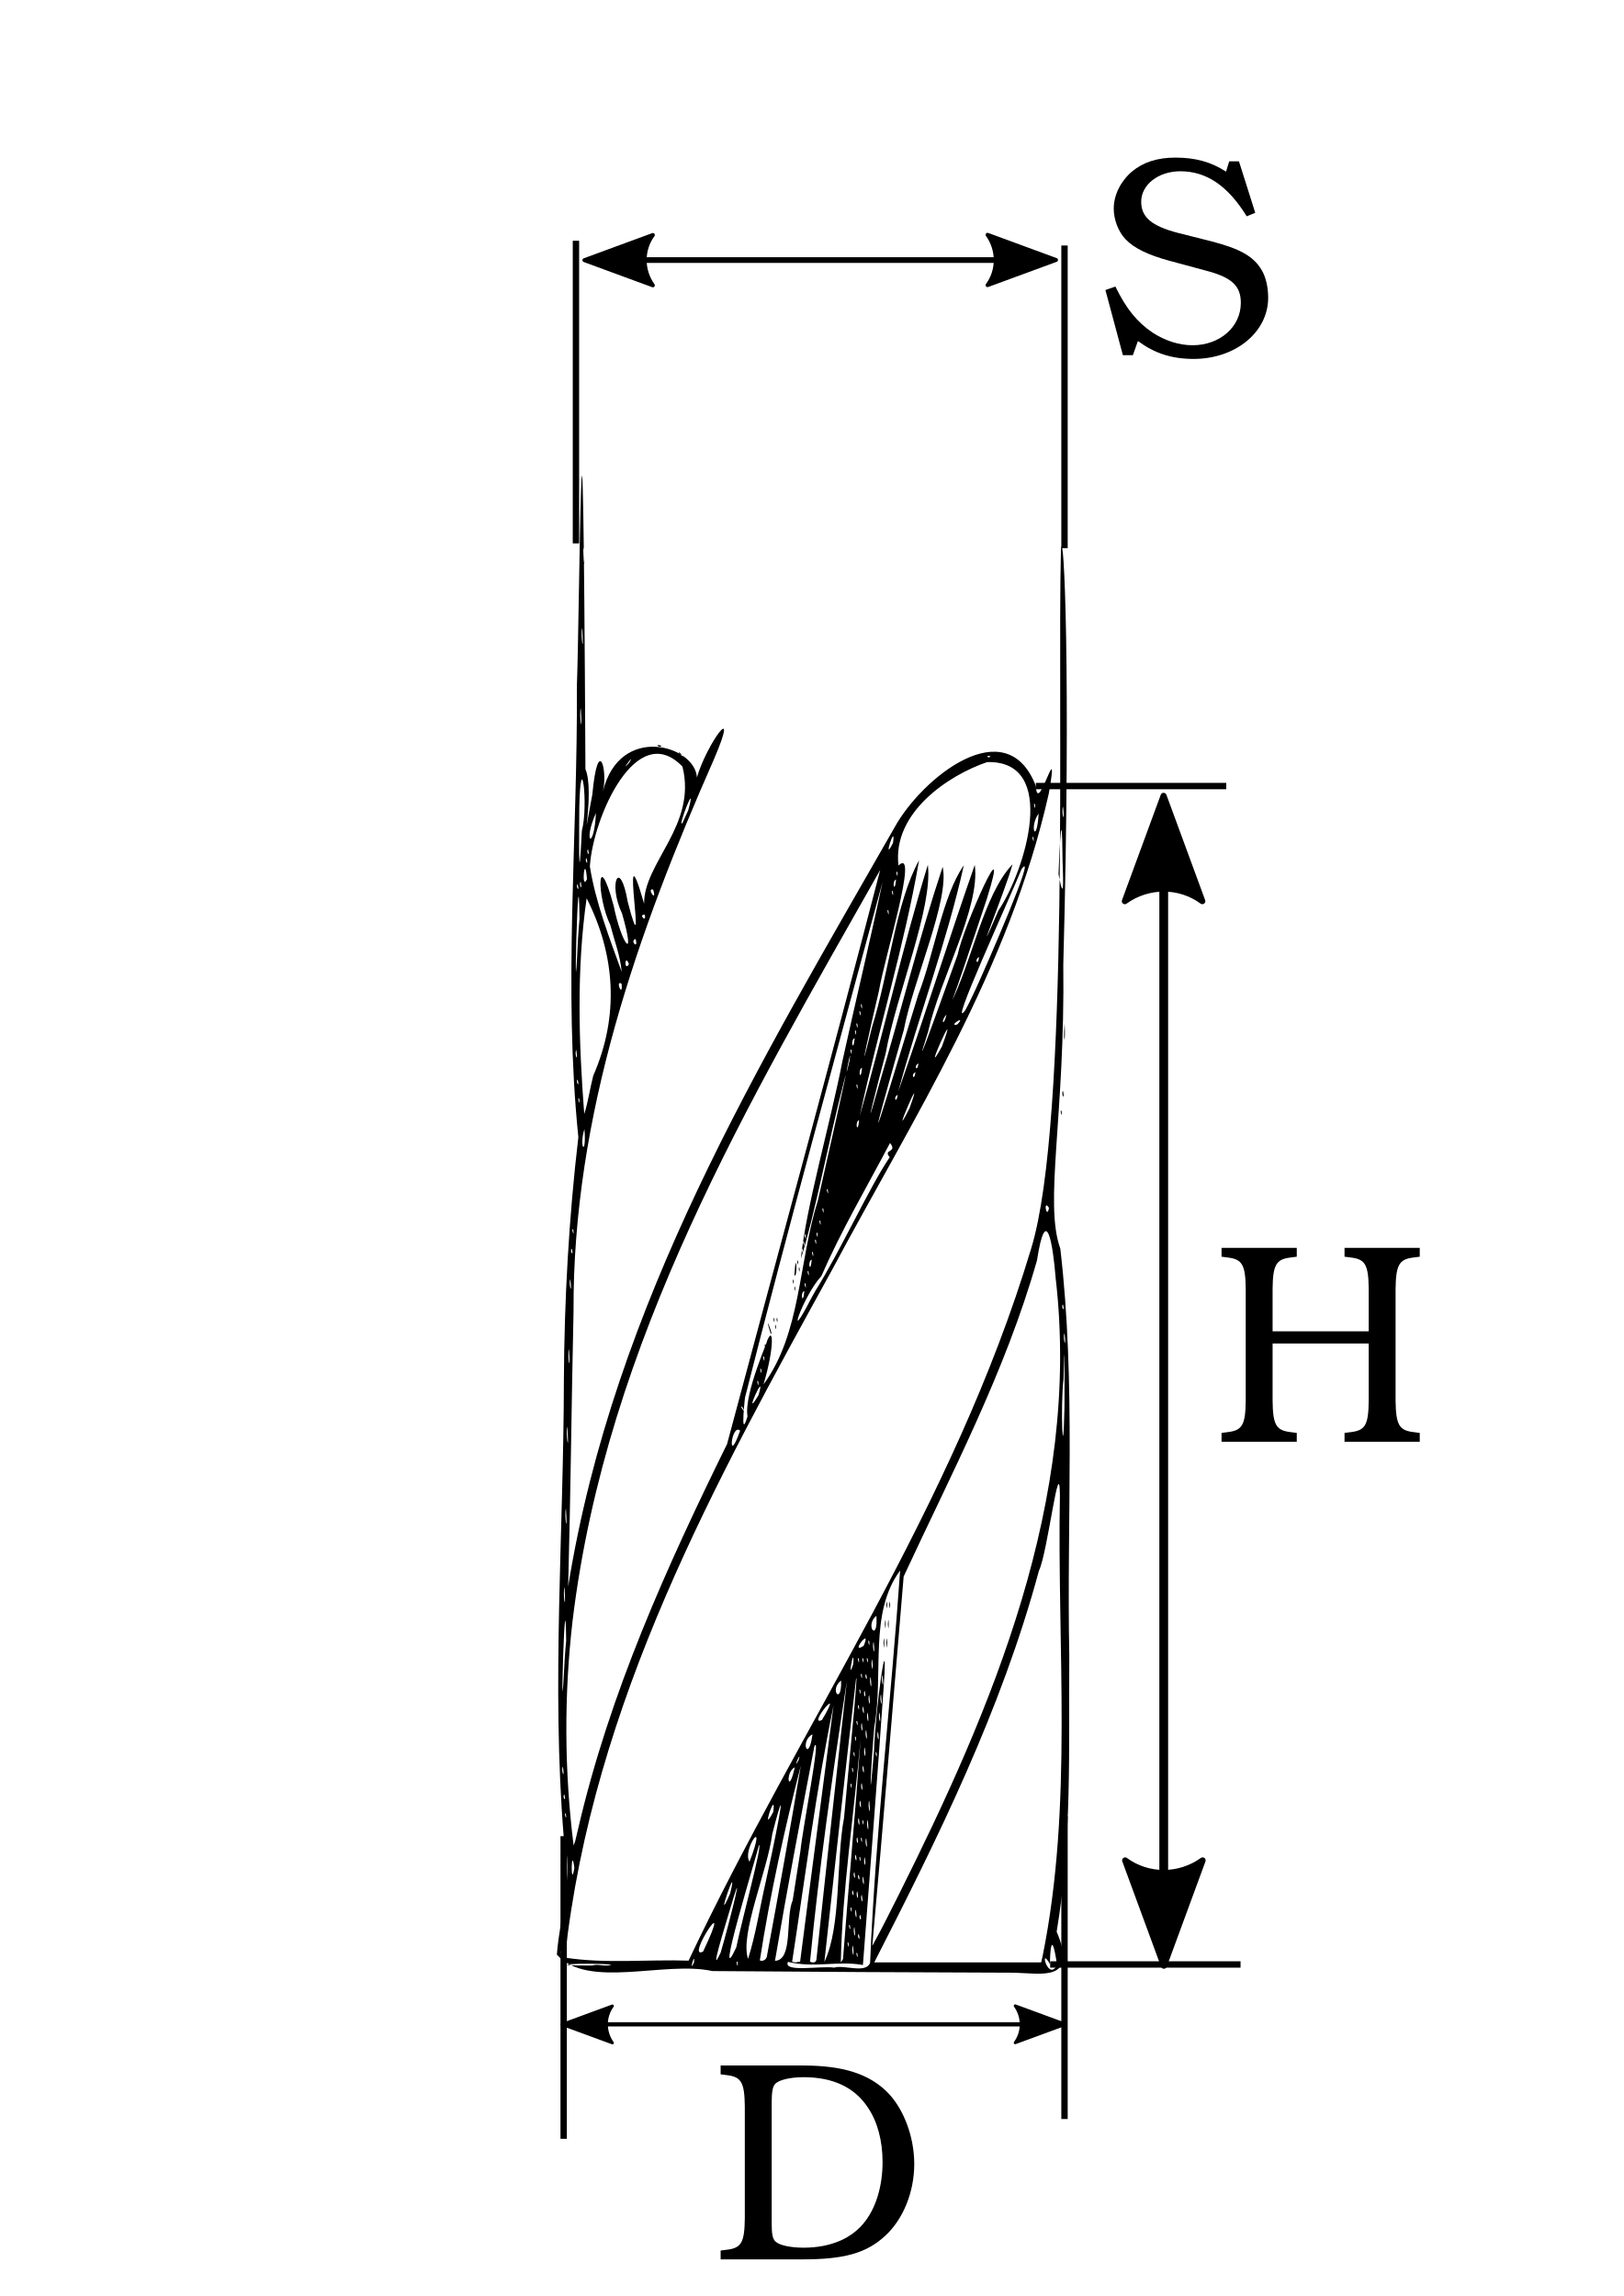
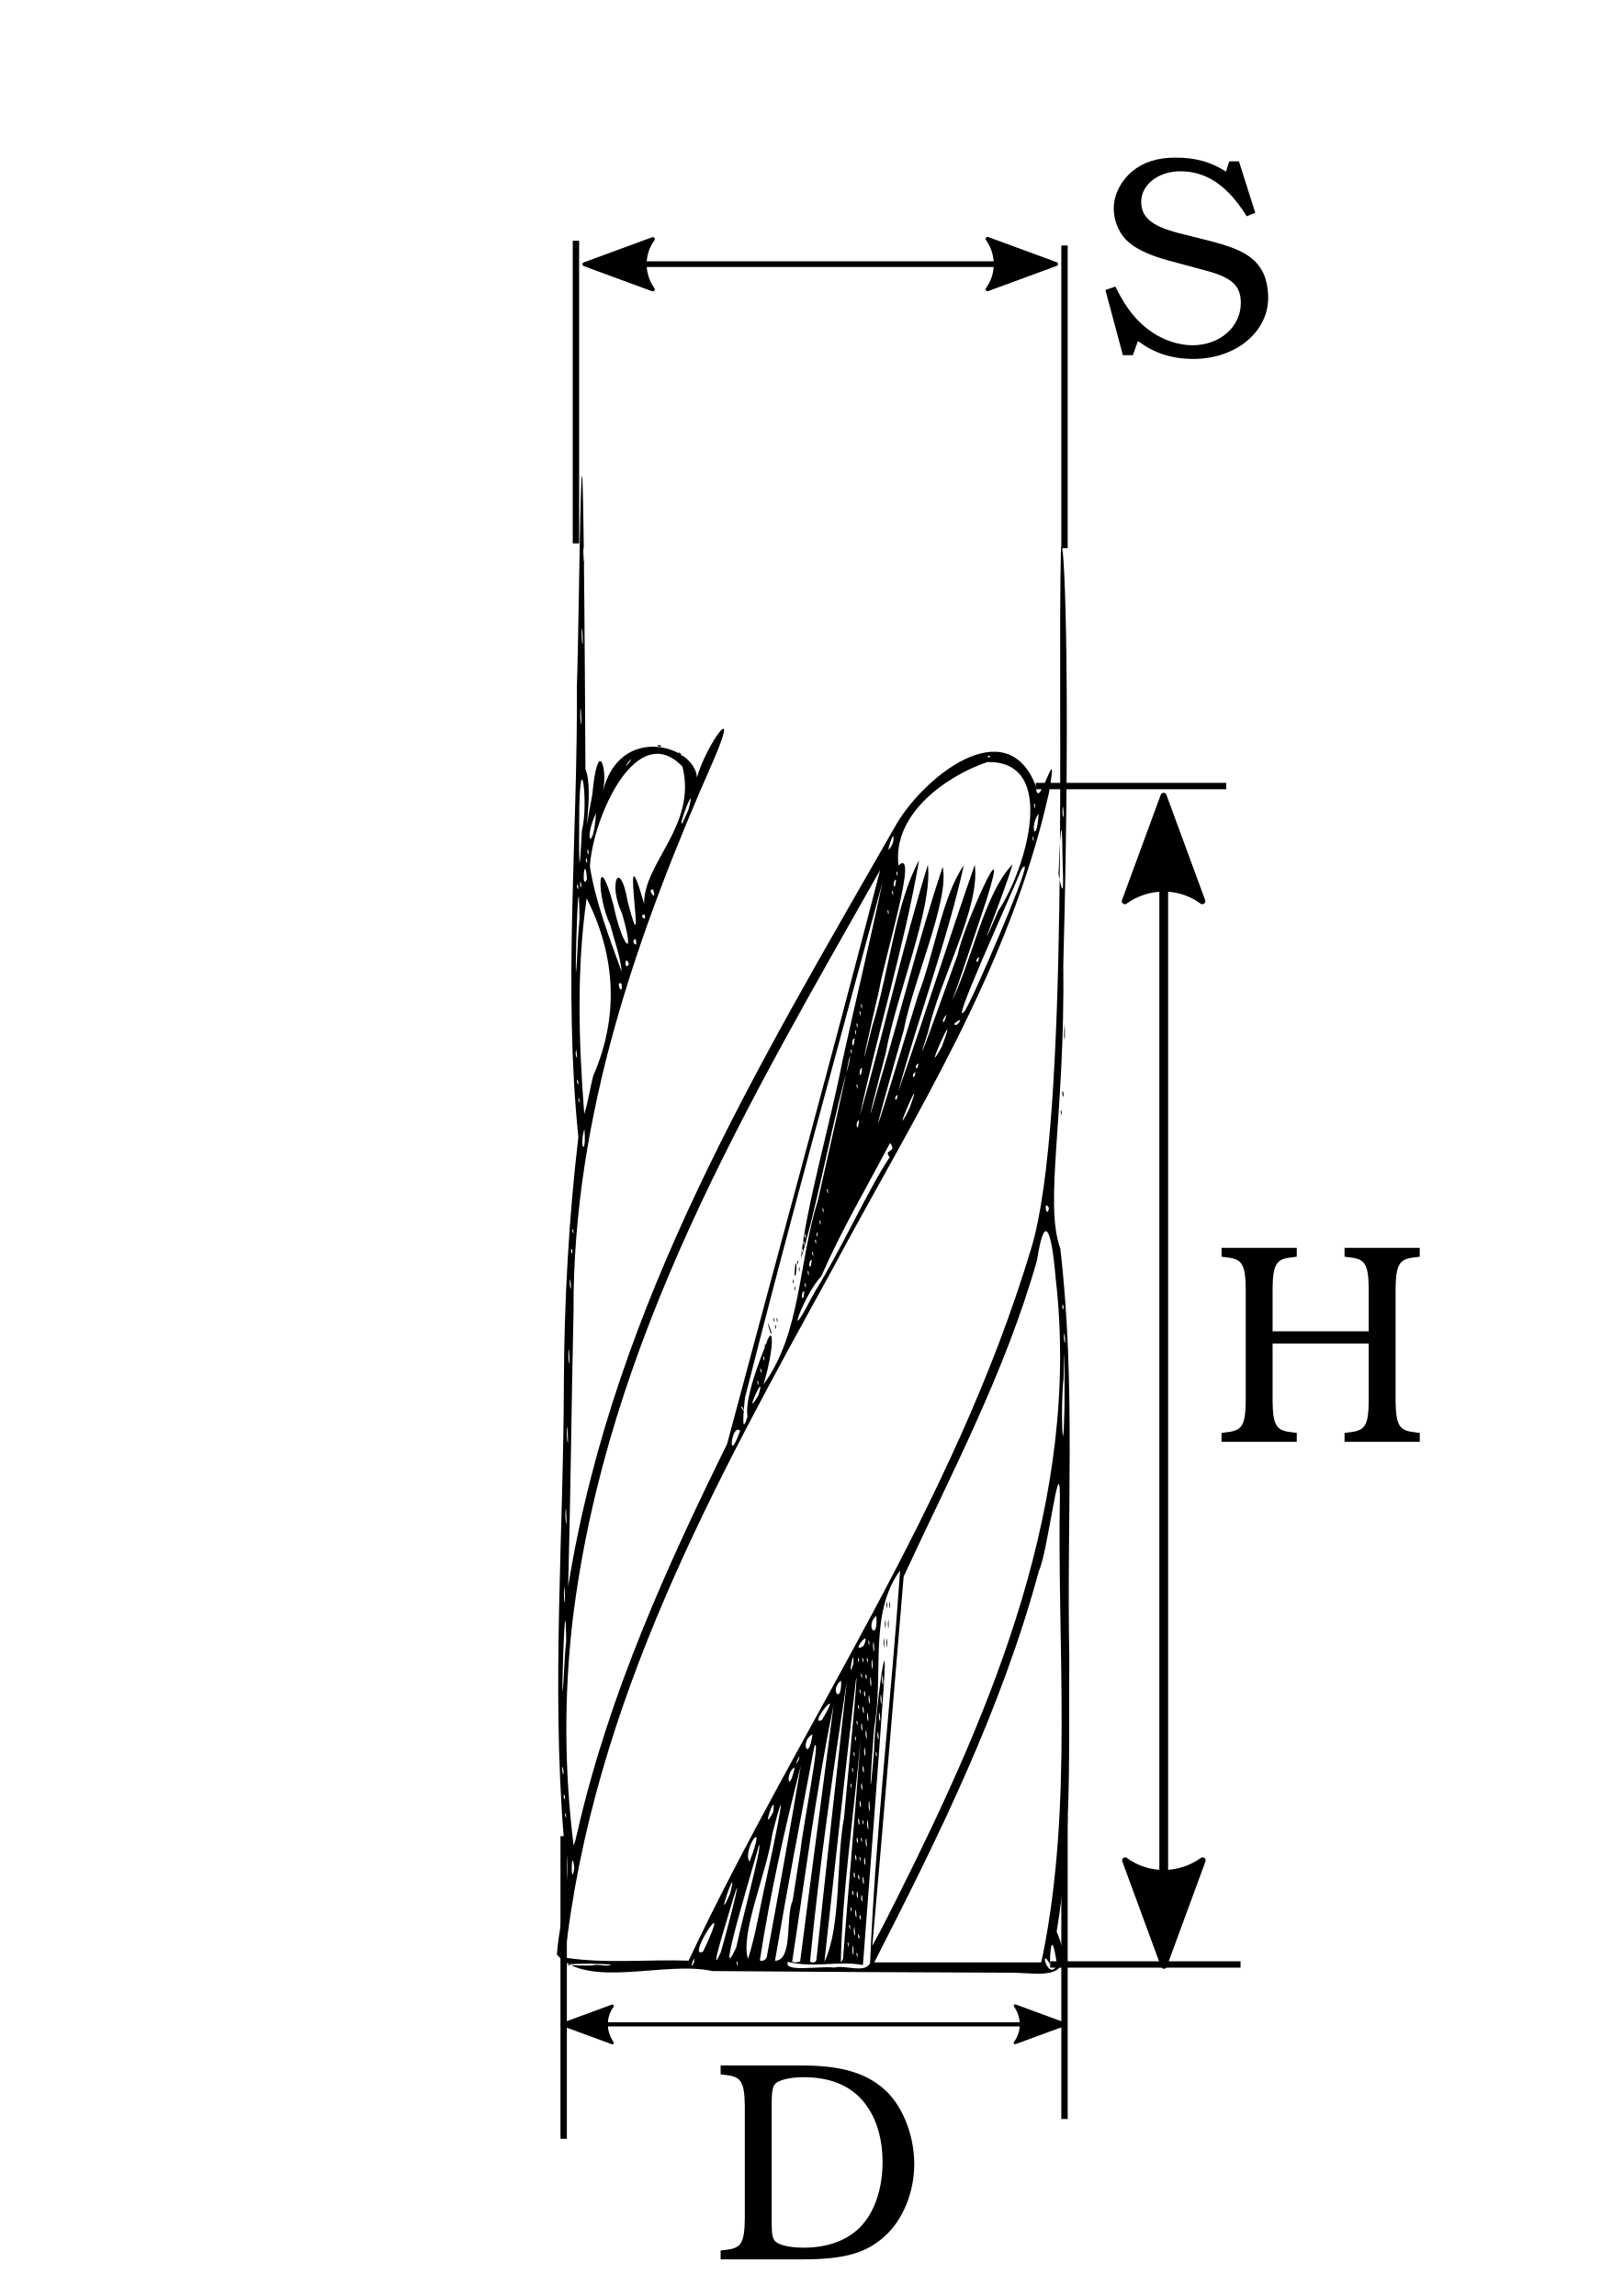
<svg xmlns="http://www.w3.org/2000/svg" id="svg8" version="1.1" viewBox="0 0 210 297" height="297mm" width="210mm">
  <defs id="defs2">
    <marker style="overflow:visible" id="marker1185" refX="0" refY="0" orient="auto">
      <path transform="matrix(-1.1,0,0,-1.1,-1.1,0)" d="M 8.719,4.034 -2.207,0.016 8.719,-4.002 c -1.745,2.372 -1.735,5.617 -6e-7,8.035 z" style="fill:#000000;fill-opacity:1;fill-rule:evenodd;stroke:#000000;stroke-width:0.625;stroke-linejoin:round;stroke-opacity:1" id="path1183" />
    </marker>
    <marker style="overflow:visible" id="marker1181" refX="0" refY="0" orient="auto">
      <path transform="matrix(1.1,0,0,1.1,1.1,0)" d="M 8.719,4.034 -2.207,0.016 8.719,-4.002 c -1.745,2.372 -1.735,5.617 -6e-7,8.035 z" style="fill:#000000;fill-opacity:1;fill-rule:evenodd;stroke:#000000;stroke-width:0.625;stroke-linejoin:round;stroke-opacity:1" id="path1179" />
    </marker>
    <marker style="overflow:visible" id="marker1177" refX="0" refY="0" orient="auto">
      <path transform="matrix(-1.1,0,0,-1.1,-1.1,0)" d="M 8.719,4.034 -2.207,0.016 8.719,-4.002 c -1.745,2.372 -1.735,5.617 -6e-7,8.035 z" style="fill:#000000;fill-opacity:1;fill-rule:evenodd;stroke:#000000;stroke-width:0.625;stroke-linejoin:round;stroke-opacity:1" id="path1175" />
    </marker>
    <marker style="overflow:visible" id="marker1173" refX="0" refY="0" orient="auto">
      <path transform="matrix(1.1,0,0,1.1,1.1,0)" d="M 8.719,4.034 -2.207,0.016 8.719,-4.002 c -1.745,2.372 -1.735,5.617 -6e-7,8.035 z" style="fill:#000000;fill-opacity:1;fill-rule:evenodd;stroke:#000000;stroke-width:0.625;stroke-linejoin:round;stroke-opacity:1" id="path1171" />
    </marker>
    <marker style="overflow:visible" id="Arrow2Lend" refX="0" refY="0" orient="auto">
      <path transform="matrix(-1.1,0,0,-1.1,-1.1,0)" d="M 8.719,4.034 -2.207,0.016 8.719,-4.002 c -1.745,2.372 -1.735,5.617 -6e-7,8.035 z" style="fill:#000000;fill-opacity:1;fill-rule:evenodd;stroke:#000000;stroke-width:0.625;stroke-linejoin:round;stroke-opacity:1" id="path920" />
    </marker>
    <marker style="overflow:visible" id="Arrow2Lstart" refX="0" refY="0" orient="auto">
      <path transform="matrix(1.1,0,0,1.1,1.1,0)" d="M 8.719,4.034 -2.207,0.016 8.719,-4.002 c -1.745,2.372 -1.735,5.617 -6e-7,8.035 z" style="fill:#000000;fill-opacity:1;fill-rule:evenodd;stroke:#000000;stroke-width:0.625;stroke-linejoin:round;stroke-opacity:1" id="path917" />
    </marker>
    <marker style="overflow:visible" id="Arrow1Lstart" refX="0" refY="0" orient="auto">
      <path transform="matrix(0.8,0,0,0.8,10,0)" style="fill:#000000;fill-opacity:1;fill-rule:evenodd;stroke:#000000;stroke-width:1pt;stroke-opacity:1" d="M 0,0 5,-5 -12.5,0 5,5 Z" id="path899" />
    </marker>
    <marker style="overflow:visible" id="Arrow2Mstart" refX="0" refY="0" orient="auto">
      <path transform="scale(0.6)" d="M 8.719,4.034 -2.207,0.016 8.719,-4.002 c -1.745,2.372 -1.735,5.617 -6e-7,8.035 z" style="fill:#000000;fill-opacity:1;fill-rule:evenodd;stroke:#000000;stroke-width:0.625;stroke-linejoin:round;stroke-opacity:1" id="path923" />
    </marker>
    <marker style="overflow:visible" id="Arrow1Mend" refX="0" refY="0" orient="auto">
      <path transform="matrix(-0.4,0,0,-0.4,-4,0)" style="fill:#000000;fill-opacity:1;fill-rule:evenodd;stroke:#000000;stroke-width:1pt;stroke-opacity:1" d="M 0,0 5,-5 -12.5,0 5,5 Z" id="path908" />
    </marker>
    <marker style="overflow:visible" id="marker7497" refX="0" refY="0" orient="auto">
      <path transform="scale(-0.6)" d="M 8.719,4.034 -2.207,0.016 8.719,-4.002 c -1.745,2.372 -1.735,5.617 -6e-7,8.035 z" style="fill:#000025;fill-opacity:1;fill-rule:evenodd;stroke:#000025;stroke-width:0.625;stroke-linejoin:round;stroke-opacity:1" id="path7495" />
    </marker>
    <marker style="overflow:visible" id="marker7379" refX="0" refY="0" orient="auto">
      <path transform="matrix(0.4,0,0,0.4,4,0)" style="fill:#000025;fill-opacity:1;fill-rule:evenodd;stroke:#000025;stroke-width:1pt;stroke-opacity:1" d="M 0,0 5,-5 -12.5,0 5,5 Z" id="path7377" />
    </marker>
    <marker orient="auto" refY="0" refX="0" id="marker5480" style="overflow:visible">
      <path id="path5478" style="fill:#000000;fill-opacity:1;fill-rule:evenodd;stroke:#000000;stroke-width:0.625;stroke-linejoin:round;stroke-opacity:1" d="M 8.719,4.034 -2.207,0.016 8.719,-4.002 c -1.745,2.372 -1.735,5.617 -6e-7,8.035 z" transform="scale(-0.6)" />
    </marker>
    <marker orient="auto" refY="0" refX="0" id="marker5470" style="overflow:visible">
      <path id="path5468" style="fill:#000000;fill-opacity:1;fill-rule:evenodd;stroke:#000000;stroke-width:0.625;stroke-linejoin:round;stroke-opacity:1" d="M 8.719,4.034 -2.207,0.016 8.719,-4.002 c -1.745,2.372 -1.735,5.617 -6e-7,8.035 z" transform="scale(-0.6)" />
    </marker>
    <marker orient="auto" refY="0" refX="0" id="marker5220" style="overflow:visible">
      <path id="path5218" d="M 0,0 5,-5 -12.5,0 5,5 Z" style="fill:#000000;fill-opacity:1;fill-rule:evenodd;stroke:#000000;stroke-width:1pt;stroke-opacity:1" transform="matrix(0.4,0,0,0.4,4,0)" />
    </marker>
    <marker orient="auto" refY="0" refX="0" id="marker5210" style="overflow:visible">
      <path id="path5208" d="M 0,0 5,-5 -12.5,0 5,5 Z" style="fill:#000000;fill-opacity:1;fill-rule:evenodd;stroke:#000000;stroke-width:1pt;stroke-opacity:1" transform="matrix(0.4,0,0,0.4,4,0)" />
    </marker>
    <marker orient="auto" refY="0" refX="0" id="marker5072" style="overflow:visible">
      <path id="path5070" d="M 0,0 5,-5 -12.5,0 5,5 Z" style="fill:#000000;fill-opacity:1;fill-rule:evenodd;stroke:#000000;stroke-width:1pt;stroke-opacity:1" transform="matrix(-0.8,0,0,-0.8,-10,0)" />
    </marker>
    <marker orient="auto" refY="0" refX="0" id="marker5014" style="overflow:visible">
      <path id="path5012" d="M 0,0 5,-5 -12.5,0 5,5 Z" style="fill:#000000;fill-opacity:1;fill-rule:evenodd;stroke:#000000;stroke-width:1pt;stroke-opacity:1" transform="matrix(-0.8,0,0,-0.8,-10,0)" />
    </marker>
    <marker orient="auto" refY="0" refX="0" id="marker4968" style="overflow:visible">
      <path id="path4966" d="M 0,0 5,-5 -12.5,0 5,5 Z" style="fill:#000000;fill-opacity:1;fill-rule:evenodd;stroke:#000000;stroke-width:1pt;stroke-opacity:1" transform="matrix(-0.8,0,0,-0.8,-10,0)" />
    </marker>
    <marker orient="auto" refY="0" refX="0" id="marker4884" style="overflow:visible">
      <path id="path4882" d="M 0,0 5,-5 -12.5,0 5,5 Z" style="fill:#000000;fill-opacity:1;fill-rule:evenodd;stroke:#000000;stroke-width:1pt;stroke-opacity:1" transform="matrix(0.8,0,0,0.8,10,0)" />
    </marker>
    <marker orient="auto" refY="0" refX="0" id="marker4856" style="overflow:visible">
      <path id="path4854" d="M 0,0 5,-5 -12.5,0 5,5 Z" style="fill:#000000;fill-opacity:1;fill-rule:evenodd;stroke:#000000;stroke-width:1pt;stroke-opacity:1" transform="matrix(0.8,0,0,0.8,10,0)" />
    </marker>
    <marker orient="auto" refY="0" refX="0" id="marker4834" style="overflow:visible">
      <path id="path4832" d="M 0,0 5,-5 -12.5,0 5,5 Z" style="fill:#000000;fill-opacity:1;fill-rule:evenodd;stroke:#000000;stroke-width:1pt;stroke-opacity:1" transform="matrix(0.8,0,0,0.8,10,0)" />
    </marker>
    <marker orient="auto" refY="0" refX="0" id="marker5220-5" style="overflow:visible">
      <path id="path5218-3" d="M 0,0 5,-5 -12.5,0 5,5 Z" style="fill:#000000;fill-opacity:1;fill-rule:evenodd;stroke:#000000;stroke-width:1pt;stroke-opacity:1" transform="matrix(0.4,0,0,0.4,4,0)" />
    </marker>
    <marker orient="auto" refY="0" refX="0" id="marker5480-5" style="overflow:visible">
      <path id="path5478-7" style="fill:#000000;fill-opacity:1;fill-rule:evenodd;stroke:#000000;stroke-width:0.625;stroke-linejoin:round;stroke-opacity:1" d="M 8.719,4.034 -2.207,0.016 8.719,-4.002 c -1.745,2.372 -1.735,5.617 -6e-7,8.035 z" transform="scale(-0.6)" />
    </marker>
  </defs>
  <g transform="translate(0.1951014,82.18159)" id="layer1">
    <path id="path4538" d="m 137.482,191.924 v -39.147" style="fill:none;stroke:#000000;stroke-width:0.824;stroke-linecap:butt;stroke-linejoin:miter;stroke-miterlimit:4;stroke-dasharray:none;stroke-opacity:1" />
-     <path id="path4542" d="M 76.364,-48.541 H 135.408" style="fill:none;stroke:#000000;stroke-width:0.737;stroke-linecap:butt;stroke-linejoin:miter;stroke-miterlimit:4;stroke-dasharray:none;stroke-opacity:1;marker-start:url(#marker1181);marker-end:url(#marker1185)" />
+     <path id="path4542" d="M 76.364,-48.012 H 135.408" style="fill:none;stroke:#000000;stroke-width:0.737;stroke-linecap:butt;stroke-linejoin:miter;stroke-miterlimit:4;stroke-dasharray:none;stroke-opacity:1;marker-start:url(#marker1181);marker-end:url(#marker1185)" />
    <path id="path4548" d="M 73.228,179.679 H 136.886" style="fill:none;stroke:#000000;stroke-width:0.541;stroke-linecap:butt;stroke-linejoin:miter;stroke-miterlimit:4;stroke-dasharray:none;stroke-opacity:1;marker-start:url(#marker1173);marker-end:url(#marker1177)" />
-     <text transform="scale(0.9713161,1.029531)" id="text5680" y="-35.196" x="145.988" style="font-style:normal;font-variant:normal;font-weight:normal;font-stretch:normal;font-size:35.771px;line-height:1.25;font-family:'URW Bookman L';-inkscape-font-specification:'URW Bookman L, Normal';font-variant-ligatures:normal;font-variant-caps:normal;font-variant-numeric:normal;font-feature-settings:normal;text-align:start;letter-spacing:0px;word-spacing:0px;writing-mode:lr-tb;text-anchor:start;fill:#000000;fill-opacity:1;stroke:none;stroke-width:3.354" xml:space="preserve">
+     <text transform="scale(0.9713161,1.029531)" id="Shaft_diameter" y="-35.196" x="145.988" style="font-style:normal;font-variant:normal;font-weight:normal;font-stretch:normal;font-size:35.771px;line-height:1.25;font-family:'URW Bookman L';-inkscape-font-specification:'URW Bookman L, Normal';font-variant-ligatures:normal;font-variant-caps:normal;font-variant-numeric:normal;font-feature-settings:normal;text-align:start;letter-spacing:0px;word-spacing:0px;writing-mode:lr-tb;text-anchor:start;fill:#000000;fill-opacity:1;stroke:none;stroke-width:3.354" xml:space="preserve">
      <tspan style="font-style:normal;font-variant:normal;font-weight:normal;font-stretch:normal;font-size:35.771px;font-family:'URW Bookman L';-inkscape-font-specification:'URW Bookman L, Normal';font-variant-ligatures:normal;font-variant-caps:normal;font-variant-numeric:normal;font-feature-settings:normal;text-align:start;writing-mode:lr-tb;text-anchor:start;stroke-width:3.354" y="-35.196" x="145.988" id="tspan5678">S</tspan>
    </text>
-     <text transform="scale(0.9713161,1.029531)" id="text5692" y="204.054" x="94.644" style="font-style:normal;font-variant:normal;font-weight:normal;font-stretch:normal;font-size:35.771px;line-height:1.25;font-family:'URW Bookman L';-inkscape-font-specification:'URW Bookman L, Normal';font-variant-ligatures:normal;font-variant-caps:normal;font-variant-numeric:normal;font-feature-settings:normal;text-align:start;letter-spacing:0px;word-spacing:0px;writing-mode:lr-tb;text-anchor:start;fill:#000000;fill-opacity:1;stroke:none;stroke-width:3.354" xml:space="preserve">
+     <text transform="scale(0.9713161,1.029531)" id="Diameter" y="204.054" x="94.644" style="font-style:normal;font-variant:normal;font-weight:normal;font-stretch:normal;font-size:35.771px;line-height:1.25;font-family:'URW Bookman L';-inkscape-font-specification:'URW Bookman L, Normal';font-variant-ligatures:normal;font-variant-caps:normal;font-variant-numeric:normal;font-feature-settings:normal;text-align:start;letter-spacing:0px;word-spacing:0px;writing-mode:lr-tb;text-anchor:start;fill:#000000;fill-opacity:1;stroke:none;stroke-width:3.354" xml:space="preserve">
      <tspan style="font-style:normal;font-variant:normal;font-weight:normal;font-stretch:normal;font-size:35.771px;font-family:'URW Bookman L';-inkscape-font-specification:'URW Bookman L, Normal';font-variant-ligatures:normal;font-variant-caps:normal;font-variant-numeric:normal;font-feature-settings:normal;text-align:start;writing-mode:lr-tb;text-anchor:start;stroke-width:3.354" y="204.054" x="94.644" id="tspan5690">D</tspan>
    </text>
-     <text transform="scale(0.9713161,1.029531)" id="text5692-8" y="101.325" x="161.345" style="font-style:normal;font-variant:normal;font-weight:normal;font-stretch:normal;font-size:35.771px;line-height:1.25;font-family:'URW Bookman L';-inkscape-font-specification:'URW Bookman L, Normal';font-variant-ligatures:normal;font-variant-caps:normal;font-variant-numeric:normal;font-feature-settings:normal;text-align:start;letter-spacing:0px;word-spacing:0px;writing-mode:lr-tb;text-anchor:start;fill:#000000;fill-opacity:1;stroke:none;stroke-width:3.354" xml:space="preserve">
+     <text transform="scale(0.9713161,1.029531)" id="Cutting_edge_height" y="101.325" x="161.345" style="font-style:normal;font-variant:normal;font-weight:normal;font-stretch:normal;font-size:35.771px;line-height:1.25;font-family:'URW Bookman L';-inkscape-font-specification:'URW Bookman L, Normal';font-variant-ligatures:normal;font-variant-caps:normal;font-variant-numeric:normal;font-feature-settings:normal;text-align:start;letter-spacing:0px;word-spacing:0px;writing-mode:lr-tb;text-anchor:start;fill:#000000;fill-opacity:1;stroke:none;stroke-width:3.354" xml:space="preserve">
      <tspan style="stroke-width:3.354" y="101.325" x="161.345" id="tspan10475">H</tspan>
      <tspan style="stroke-width:3.354" id="tspan895" y="146.038" x="161.345" />
    </text>
    <path id="path4538-8" d="m 72.707,194.484 v -39.147" style="fill:none;stroke:#000000;stroke-width:0.824;stroke-linecap:butt;stroke-linejoin:miter;stroke-miterlimit:4;stroke-dasharray:none;stroke-opacity:1" />
    <path id="path897" d="M 150.315,22.267 V 170.592" style="fill:none;stroke:#000000;stroke-width:1.134;stroke-linecap:butt;stroke-linejoin:miter;stroke-miterlimit:4;stroke-dasharray:none;stroke-opacity:1;marker-start:url(#Arrow2Lstart);marker-end:url(#Arrow2Lend)" />
    <path id="path1187" d="m 133.778,19.499 h 24.622" style="fill:none;stroke:#000000;stroke-width:0.824;stroke-linecap:butt;stroke-linejoin:miter;stroke-miterlimit:4;stroke-dasharray:none;stroke-opacity:1" />
    <path id="path1189" d="m 135.627,171.933 h 24.622" style="fill:none;stroke:#000000;stroke-width:0.824;stroke-linecap:butt;stroke-linejoin:miter;stroke-miterlimit:4;stroke-dasharray:none;stroke-opacity:1" />
    <path id="path14" style="fill:#000000;stroke-width:0.208" d="m 91.938,172.786 c -6.143,-1.365 -16.123,2.396 -20.112,-2.131 0.401,-5.142 2.185,-10.172 0.88,-15.318 -1.589,-19.582 0.003,-39.304 0.027,-58.938 0.058,-10.537 0.646,-21.074 1.873,-31.485 -1.98,-19.375 -0.073,-38.915 -0.191,-58.363 0.344,-8.541 0.719,-62.604 1.107,10.762 1.264,2.901 -0.852,12.508 0.891,3.269 0.73,-7.738 2.019,-3.235 1.378,-0.425 2.177,-8.782 11.897,-5.929 12.152,-1.775 1.169,-4.145 5.699,-10.503 2.201,-2.354 C 82.382,38.169 73.863,62.036 73.983,87.43 73.716,99.303 73.608,111.181 73.287,123.053 79.197,86.273 98.149,55.246 115.509,24.835 c 3.492,-6.339 14.458,-15.263 18.269,-5.336 0.227,4.159 3.13,-7.449 1.671,0.969 -5.117,22.786 -17.508,41.908 -27.999,61.557 C 92.399,109.384 76.456,137.953 72.866,171.044 c 5.185,0.82 10.678,0.218 15.995,0.395 14.571,-30.822 34.23,-58.568 44.315,-92.135 5.056,-16.546 3.354,-71.223 3.848,-90.46 0.348,-3.249 1.326,15.662 0.301,53.729 0.243,19.777 -2.523,30.781 -0.386,36.766 2.043,17.421 0.805,35.106 1.161,52.642 -0.079,11.927 0.352,23.944 -1.635,35.711 2.813,6.568 -1.964,5.383 -5.489,5.307 -13.013,-0.033 -26.025,-0.115 -39.038,-0.213 z m 20.4,-1.065 c 0.7,-16.939 2.714,-33.828 3.884,-50.752 -4.081,5.532 -2.089,13.313 -3.342,20.24 -0.419,4.772 -0.79,12.317 -0.038,3.15 0.159,-5.398 1.88,-17.505 1.258,-8.385 -0.831,12.016 -1.785,24.02 -2.69,36.029 -3.295,-0.59 -6.191,0.429 -9.693,-0.404 -0.694,1.415 4.253,0.481 5.972,0.743 1.331,-0.408 4.082,0.823 4.649,-0.62 z m 1.721,-41.45 c 0.169,-1.871 0.119,2.153 0,0 z m 0.383,0 c 0.168,-1.871 0.12,2.153 0,0 z m -0.194,-2.369 c 0.147,-1.81 0.147,1.81 0,0 z m 0.383,0 c 0.147,-1.81 0.147,1.81 0,0 z m -0.199,-2.481 c 0.154,-1.412 0.154,1.412 0,0 z m 0.383,0 c 0.154,-1.412 0.154,1.412 0,0 z m 21.701,46.584 c -0.914,-6.285 -0.968,0.926 -0.888,-0.072 -1.48,-2.629 -0.281,2.332 0.888,0.072 z m -57.624,-0.045 c -3.339,-0.336 -9.586,0.115 -2.524,0.111 0.811,-0.262 1.716,0.204 2.524,-0.111 z m 10.675,-0.296 c 0.195,-1.604 -0.767,1.611 0,0 z m 5.624,-0.042 c -0.328,-0.388 0.165,1.261 0,0 z m 8.137,-14.394 c 0.294,-2.938 2.737,-15.41 1.8,-13.492 -1.767,9.222 -3.523,18.449 -5.092,27.72 2.383,-0.044 1.316,-5.588 2.294,-7.841 0.333,-2.129 0.666,-4.258 0.999,-6.387 z m -0.04,14.335 c 1.415,-11.067 2.899,-22.122 4.331,-33.185 -2.255,10.908 -3.665,22.163 -5.367,33.208 l 0.45,0.079 z m 2.105,-0.231 c 1.271,-12.04 2.622,-24.07 3.944,-36.102 -1.839,11.997 -3.602,24.309 -4.77,36.346 0.249,0.113 0.751,0.198 0.826,-0.244 z m 3.577,-18.39 c 0.404,-4.625 1.938,-19.883 1.547,-17.906 -1.432,12.177 -2.749,24.384 -4.093,36.567 2.216,-4.622 1.49,-13.064 2.546,-18.661 z m -0.133,18.288 c 0.71,-9.509 1.602,-18.999 2.276,-28.512 -0.834,9.599 -2.376,19.571 -2.563,28.947 z m 25.824,-0.432 c 3.935,-19.52 1.854,-39.738 2.226,-59.59 -0.062,-5.702 -1.585,7.45 -2.712,9.792 -4.878,18.058 -13.044,34.514 -21.298,50.664 h 21.586 l 0.111,-0.487 z m -41.639,-0.431 c 1.173,-4.004 3.6,-13.812 0.825,-4.324 -0.072,0.323 -2.492,7.992 -0.825,4.324 z m 2.016,-0.677 c 0.769,-3.708 3.406,-13.343 2.933,-13.213 -0.266,1.207 -5.981,19.861 -2.933,13.213 z m 3.807,-8.461 c 0.685,-3.019 3.449,-16.237 0.847,-6.204 -0.654,4.905 -4.222,12.992 -3.139,16.189 1.023,-3.231 1.522,-6.663 2.291,-9.985 z m 0.135,9.701 c 1.526,-8.226 3.017,-16.462 4.399,-24.724 -2.107,8.182 -4.013,16.874 -5.302,25.197 0.341,0.158 0.79,-0.042 0.903,-0.474 z m 11.142,-1.463 c -0.283,0.519 0.272,2.475 0,0 z m 0.567,1.026 c -0.328,-0.388 0.165,1.261 0,0 z m -38.27,-0.226 c -0.328,-0.388 0.165,1.261 0,0 z m 18.322,-0.007 c 4.221,-8.883 -2.436,1.263 0,0 z m 18.8,-1.121 c -0.328,-0.388 0.165,1.261 0,0 z m 6.527,-6.274 c 11.975,-23.964 23.585,-51.03 20.273,-79.685 -0.346,-4.311 -1.225,-9.994 -2.421,-2.318 -4.121,14.492 -11.096,27.624 -17.242,40.887 -1.352,15.923 -2.623,31.857 -4.054,47.771 1.213,-2.171 2.314,-4.424 3.444,-6.654 z m -5.192,5.132 c -0.335,0.225 0.311,1.242 0,0 z m -0.566,-0.902 c -0.293,0.44 0.288,2.25 0,0 z m -0.578,-0.211 c -0.328,-0.388 0.165,1.261 0,0 z m 1.335,-1.368 c -0.335,0.225 0.311,1.242 0,0 z m -0.565,-0.674 c -0.295,0.409 0.278,1.978 0,0 z m -0.579,-0.214 c -0.328,-0.388 0.165,1.261 0,0 z m -15.687,-1.875 c 1.246,-5.091 -2.23,5.12 0,0 z m 17.027,0.169 c -0.308,0.335 0.298,1.747 0,0 z m -0.574,-0.451 c -0.308,0.335 0.298,1.747 0,0 z m -0.579,-0.113 c -0.335,0.225 0.311,1.242 0,0 z m 1.348,-1.802 c -0.295,0.409 0.278,1.978 0,0 z m -0.583,-0.228 c -0.335,0.225 0.311,1.242 0,0 z m -0.568,-0.334 c -0.317,0.289 0.283,1.487 0,0 z m -36.219,-0.568 c -0.421,-3.223 -0.482,3.089 0,0 z m 37.561,-1.351 c -0.295,0.409 0.278,1.978 0,0 z m -14.9,0.561 c 2.453,-6.393 -1.05,-1.457 0,0 z m 13.749,-0.898 c -0.317,0.289 0.283,1.487 0,0 z m 0.572,0.348 c -0.328,-0.388 0.165,1.261 0,0 z m 0.77,-2.495 c -0.293,0.44 0.288,2.25 0,0 z m -37.281,-1.128 c 4.102,-17.73 11.52,-34.064 19.284,-49.86 6.593,-24.753 13.395,-49.464 19.802,-74.257 -16.883,29.892 -35.389,60.732 -39.789,97.145 -1.116,9.617 -1.066,19.462 0.138,29.058 l 0.214,-0.613 z m 62.723,1.353 c -0.335,0.225 0.311,1.242 0,0 z m -26.592,-0.334 c -0.317,0.289 0.283,1.487 0,0 z m 0.572,0.123 c -0.328,-0.388 0.165,1.261 0,0 z m 0.772,-2.38 c -0.283,0.519 0.272,2.475 0,0 z m -1.154,-0.229 c -0.308,0.335 0.298,1.747 0,0 z m 0.573,0.352 c -0.328,-0.388 0.165,1.261 0,0 z m 26.026,-0.574 c -0.317,0.289 0.283,1.487 0,0 z m -37.666,-0.583 c 0.45,-3.211 -1.729,3.374 0,0 z m -26.822,0.255 c -0.328,-0.388 0.165,1.261 0,0 z m 39.233,-1.706 c -0.282,0.543 0.279,2.753 0,0 z m -1.153,0 c -0.308,0.335 0.298,1.747 0,0 z m -38.276,-0.789 c -0.335,0.225 0.311,1.242 0,0 z m 38.467,-1.466 c -0.308,0.335 0.298,1.747 0,0 z m -1.341,0.127 c -0.328,-0.388 0.165,1.261 0,0 z m -7.321,-2.186 c -1.277,0.622 -0.838,3.803 0,0 z m -29.988,-0.082 c -0.295,0.409 0.278,1.978 0,0 z m 38.841,-0.115 c -0.308,0.335 0.298,1.747 0,0 z m -1.341,0.352 c -0.328,-0.388 0.165,1.261 0,0 z m -7.019,-1.086 c 0.469,-1.601 -0.91,1.619 0,0 z m 8.555,-1.635 c -0.293,0.44 0.288,2.25 0,0 z m -1.344,0.691 c -0.328,-0.388 0.165,1.261 0,0 z m 2.87,0 c -0.328,-0.388 0.165,1.261 0,0 z m -8.289,-2.391 c -1.692,0.87 -0.489,3.825 0,0 z m 5.61,0.361 c -0.328,-0.388 0.165,1.261 0,0 z m 1.344,-0.916 c -0.293,0.44 0.288,2.25 0,0 z m 1.531,0.228 c -0.295,0.409 0.278,1.978 0,0 z m -2.105,-1.128 c -0.295,0.409 0.278,1.978 0,0 z m -5.153,-0.397 c 3.12,-5.21 -2.005,0.953 0,0 z m 4.575,0.183 c -0.328,-0.388 0.165,1.261 0,0 z m 1.344,-1.142 c -0.293,0.44 0.288,2.25 0,0 z m 1.531,0 c -0.293,0.44 0.288,2.25 0,0 z m -2.108,-0.789 c -0.308,0.335 0.298,1.747 0,0 z m -0.575,-0.099 c -0.328,-0.388 0.165,1.261 0,0 z m -37.849,-8.381 c -0.121,-10.917 -0.895,16.562 -0.189,2.283 l 0.098,-1.304 z m 39.193,7.013 c -0.293,0.44 0.288,2.25 0,0 z m 1.533,-0.11 c -0.283,0.519 0.272,2.475 0,0 z m -2.11,-0.45 c -0.317,0.289 0.283,1.487 0,0 z m -3.057,-1.327 c -1.602,1.193 0.115,3.329 0,0 z m 2.481,1.224 c -0.328,-0.388 0.165,1.261 0,0 z m 1.346,-1.703 c -0.283,0.519 0.272,2.475 0,0 z m 1.531,-0.226 c -0.283,0.519 0.272,2.475 0,0 z m -2.115,-0.116 c -0.335,0.225 0.311,1.242 0,0 z m -0.57,0.014 c -0.328,-0.388 0.165,1.261 0,0 z m 1.346,-1.928 c -0.283,0.519 0.272,2.475 0,0 z m -2.438,0.561 c 0.146,-2.758 -0.848,2.741 0,0 z m 0.709,-0.663 c -0.328,-0.388 0.165,1.261 0,0 z m 0.574,0 c -0.328,-0.388 0.165,1.261 0,0 z m 0.574,0 c -0.328,-0.388 0.165,1.261 0,0 z m 0.772,-2.154 c -0.283,0.519 0.272,2.475 0,0 z m -1.294,0.498 c 1.138,-2.643 -1.925,1.259 0,0 z m 0.713,-0.6 c -0.328,-0.388 0.165,1.261 0,0 z m 0.931,-3.289 c -1.572,1.318 0.273,3.571 0,0 z m -40.34,-3.711 c -0.259,0.831 0.255,3.974 0,0 z m 0.191,-10.151 c -0.259,0.831 0.255,3.974 0,0 z m 0.191,-10.608 c -0.26,0.848 0.259,4.259 0,0 z m 22.336,0.529 c -1.148,-1.051 -1.703,4.868 0,0 z m 41.956,-5.21 c 0.004,-3.863 0.003,-7.329 -0.124,-1.493 -0.428,3.5 -0.063,12.341 0.116,3.693 l 0.006,-1.075 0.002,-1.124 z m -41,3.358 c -0.512,-2.941 2.985,-10.545 2.48,-9.636 0.929,-2.408 0.983,0.883 -0.413,5.51 4.889,-6.661 4.484,-15.713 7.041,-23.821 0.6,-2.648 4.657,-20.577 3.334,-15.237 -1.883,7.22 -3.791,17.355 -5.541,22.796 0.665,-6.678 3.791,-17.431 5.387,-25.624 1.695,-7.717 3.55,-15.385 5.179,-23.121 -5.993,22.21 -12.133,44.394 -17.794,66.713 0.108,-0.838 -0.736,5.976 0.327,2.42 z m 2.224,-9.129 c 0.123,-0.869 0.194,1.027 0,0 z m 0.765,-1.598 c -1.013,-3.231 0.504,0.594 0,0 z m 0.574,-0.883 c 0.123,-0.869 0.194,1.027 0,0 z m -0.191,-0.902 c 0.123,-0.869 0.194,1.027 0,0 z m 0.383,0 c 0.123,-0.869 0.194,1.027 0,0 z m 2.296,-4.06 c 0.123,-0.869 0.194,1.027 0,0 z m -0.191,-0.902 c 0.123,-0.869 0.194,1.027 0,0 z m 0.203,-0.771 c 0.228,-3.797 0.45,0.426 0,0 z m 0.562,-0.808 c 0.123,-0.869 0.194,1.027 0,0 z m -0.191,-0.902 c 0.123,-0.869 0.194,1.027 0,0 z m -7.071,18.794 c -0.636,-0.584 0.605,1.23 0,0 z m 2.062,-1.58 c 1.128,-3.826 -2.249,3.753 0,0 z m -0.042,-1.786 c -0.328,-0.388 0.165,1.261 0,0 z m 0.383,-1.579 c -0.328,-0.388 0.165,1.261 0,0 z M 73.386,92.319 c -0.266,0.746 0.265,3.757 0,0 z m 25.25,1.029 c -0.328,-0.388 0.165,1.261 0,0 z m 38.851,-3.056 c -0.283,0.519 0.272,2.475 0,0 z M 105.249,84.819 c 3.277,-5.226 6.987,-13.431 9.626,-17.309 -0.94,-1.072 1.079,-0.556 0.04,-1.841 -2.949,5.619 -6.26,11.214 -8.889,17.237 -2.302,2.422 -4.854,9.77 -1.294,2.843 l 0.517,-0.93 z m 32.036,1.748 c -0.335,0.225 0.311,1.242 0,0 z m -33.449,-1.748 c -0.611,0.201 -0.174,2.017 0,0 z M 73.575,83.299 c -0.283,0.519 0.272,2.475 0,0 z m 30.418,0.575 c -0.328,-0.388 0.165,1.261 0,0 z m 0.383,-1.579 c -0.328,-0.388 0.165,1.261 0,0 z m 0.416,-1.537 c -0.611,0.201 -0.174,2.017 0,0 z m 0.158,-0.945 c -0.328,-0.388 0.165,1.261 0,0 z M 73.756,79.348 c -0.335,0.225 0.311,1.242 0,0 z m 29.855,0.014 c -0.328,-0.388 0.165,1.261 0,0 z m 0.191,-0.902 c -0.328,-0.388 0.165,1.261 0,0 z m 1.531,-0.226 c -0.328,-0.388 0.165,1.261 0,0 z m -1.339,-0.677 c -0.328,-0.388 0.165,1.261 0,0 z m 1.531,-0.226 c -0.328,-0.388 0.165,1.261 0,0 z M 73.951,76.881 c -0.328,-0.388 0.165,1.261 0,0 z m 31.956,-1.128 c -0.328,-0.388 0.165,1.261 0,0 z m 0.383,-1.579 c -0.328,-0.388 0.165,1.261 0,0 z m 29.186,-0.116 c -0.807,-1.226 -0.278,1.651 0,0 z m -28.611,-2.365 c -0.328,-0.388 0.165,1.261 0,0 z M 75.391,63.877 c -0.755,2.418 0.3,3.667 0,0 z M 118.574,46.471 c 2.049,-5.267 3.116,-12.765 5.886,-16.721 -2.206,9.963 -5.836,19.447 -8.486,29.271 3.416,-9.718 6.501,-19.594 9.901,-29.321 0.746,5.517 -4.512,14.702 -6.042,21.603 -2.719,8.432 2.8,-7.196 3.839,-10.026 0.643,-3.402 7.029,-17.686 3.772,-7.213 -1.309,3.937 -5.05,15.193 -4.826,13.86 2.918,-5.675 4.358,-14.321 8.14,-18.305 -0.901,3.338 -5.677,14.939 -1.823,5.983 3.482,-5.178 7.845,-19.413 -1.443,-19.207 -5,1.69 -12.3,6.547 -11.484,13.381 2.714,-2.579 -1.811,11.912 -2.527,16.224 -0.911,3.798 -3.178,13.938 -0.878,4.623 2.154,-6.869 3.052,-16.1 6.068,-21.516 -1.927,11.188 -5.3,21.993 -7.672,33.071 3.088,-10.771 5.524,-21.802 8.809,-32.49 0.669,5.575 -4.08,16.76 -5.459,24.403 -1.077,4.055 -3.277,12.656 -0.843,4 2.8,-9.353 5.145,-18.91 8.216,-28.141 0.939,4.223 -3.802,14.646 -5.032,21.117 -0.943,3.29 -5.317,18.705 -2.178,8.623 1.363,-4.403 2.711,-8.813 4.061,-13.221 z m -7.659,16.241 c -0.611,0.201 -0.174,2.017 0,0 z m 6.518,-1.528 c 2.325,-6.446 -2.908,5.776 0,0 z M 76.534,56.96 c 3.378,-7.708 2.869,-15.597 -0.858,-22.948 -1.319,9.178 -1.018,18.655 -0.309,27.911 0.516,-1.605 0.737,-3.324 1.167,-4.963 z m 60.563,4.582 c -0.328,-0.388 0.165,1.261 0,0 z m -62.381,-1.579 c -0.328,-0.388 0.165,1.261 0,0 z M 115.912,59.442 c -0.671,0.307 -0.156,1.26 0,0 z m 21.379,-0.503 c -0.317,0.289 0.283,1.487 0,0 z m -26.6,-0.78 c -0.328,-0.388 0.165,1.261 0,0 z M 74.521,57.468 c -0.335,0.225 0.311,1.242 0,0 z m 43.687,-0.959 c -0.671,0.307 -0.156,1.26 0,0 z m -6.91,-0.564 c -0.611,0.201 -0.174,2.017 0,0 z m -1.623,-0.902 c 0.401,-2.736 -1.003,4.29 0,0 z m 8.916,0.338 c -0.671,0.307 -0.156,1.26 0,0 z m 3.036,-2.194 c 2.597,-7.026 -2.983,5.428 0,0 z m -47.288,0.448 c -0.295,0.409 0.278,1.978 0,0 z m 35.587,0.011 c -0.328,-0.388 0.165,1.261 0,0 z m 0.416,-1.537 c -0.611,0.201 -0.174,2.017 0,0 z m 27.147,-1.868 c -0.207,2.891 0.172,2.5 0,0 z m -26.99,0.923 c -0.328,-0.388 0.165,1.261 0,0 z m 0.191,-0.902 c -0.328,-0.388 0.165,1.261 0,0 z m 12.926,0.08 c 1.314,-1.434 -1.359,0.355 0,0 z m -1.398,-1.279 c -0.838,0.885 -0.371,1.65 0,0 z m 3.766,-3.271 c 1.411,-3.051 8.066,-18.36 5.95,-15.564 -1.645,4.06 -9.65,21.453 -7.287,18.272 l 0.566,-1.087 z m -14.911,2.89 c -0.328,-0.388 0.165,1.261 0,0 z m 0.191,-0.902 c -0.328,-0.388 0.165,1.261 0,0 z M 80.195,45.061 c -0.891,-0.527 0.212,1.995 0,0 z M 74.755,36.659 C 74.62,24.967 73.886,53.859 74.559,39.279 l 0.101,-1.468 z m 3.99,0.833 c -1.827,-3.809 -1.715,-10.422 0.428,-2.506 0.984,4.907 2.972,7.578 1.09,1.016 -1.867,-3.909 -0.282,-7.368 0.725,-1.542 2.789,10.712 -1.27,-11.53 2.124,0.256 -0.066,-5.314 6.853,-10.13 4.96,-17.733 -5.953,-6.207 -11.59,6.59 -11.977,12.916 0.726,4.599 2.538,9.277 4.118,13.635 -0.188,-2.1 -0.954,-4.041 -1.469,-6.042 z m 2.408,5.054 c -0.554,-1.518 -0.658,1.058 0,0 z m 45.283,-0.925 c -0.671,0.307 -0.156,1.26 0,0 z M 82.011,39.286 c -0.826,0.19 0.416,1.483 0,0 z m 1.168,-3.158 c -0.881,-0.034 0.329,1.162 0,0 z M 114.709,35.601 c -0.328,-0.388 0.165,1.261 0,0 z M 84.276,32.893 c -0.913,-0.262 0.572,1.853 0,0 z m 31.007,0.227 c -0.328,-0.388 0.165,1.261 0,0 z M 74.521,32.204 c -0.335,0.225 0.311,1.242 0,0 z M 137.221,28.51 c -0.054,-6.859 -0.377,-1.644 -0.515,2.372 0.916,4.898 0.493,-1.107 0.515,-2.372 z m -62.311,3.359 c -0.317,0.289 0.283,1.487 0,0 z m 40.79,-0.286 c -0.611,0.201 -0.174,2.017 0,0 z m -39.981,-0.034 c -0.272,-3.726 -0.795,1.688 0,0 z m 40.138,-0.911 c -0.328,-0.388 0.165,1.261 0,0 z M 75.061,25.267 c 0.884,-3.326 -0.143,-11.218 -0.334,-3.011 -0.018,3.776 -0.121,12.09 0.334,3.011 z m 0.609,3.553 c -0.335,0.225 0.311,1.242 0,0 z m 0.191,-1.128 c -0.335,0.225 0.311,1.242 0,0 z m 39.439,-0.846 c 0.439,-2.944 -1.465,2.963 0,0 z M 76.882,22.987 c -1.732,3.848 -0.253,4.958 0,0 z m 56.58,3.141 c -0.328,-0.388 0.165,1.261 0,0 z m 0.675,-3.066 c -1.271,1.717 -0.256,4.21 0,0 z m -45.318,-0.437 c 1.235,-4.517 -1.521,2.584 -0.74,1.634 z M 137.295,22.166 c -0.282,0.543 0.279,2.753 0,0 z m -3.642,-0.324 c -0.328,-0.388 0.165,1.261 0,0 z M 81.187,16.47 c 0.979,-1.613 -1.428,1.64 0,0 z m 6.984,-0.762 c -0.647,-0.915 -0.905,-0.623 0,0 z m 39.749,-0.051 c -0.704,-0.256 -0.352,0.393 0,0 z M 85.349,14.29 c -1.054,-0.366 -0.191,0.395 0,0 z M 74.917,9.421 c -0.26,0.848 0.259,4.259 0,0 z M 75.109,-0.956 c -0.26,0.848 0.259,4.259 0,0 z M 75.3,-11.332 c -0.26,0.848 0.259,4.259 0,0 z" />
    <path id="path583" d="M 74.294,-11.891 V -51.038" style="fill:none;stroke:#000000;stroke-width:0.824;stroke-linecap:butt;stroke-linejoin:miter;stroke-miterlimit:4;stroke-dasharray:none;stroke-opacity:1" />
    <path id="path585" d="M 137.482,-11.276 V -50.423" style="fill:none;stroke:#000000;stroke-width:0.824;stroke-linecap:butt;stroke-linejoin:miter;stroke-miterlimit:4;stroke-dasharray:none;stroke-opacity:1" />
  </g>
</svg>
